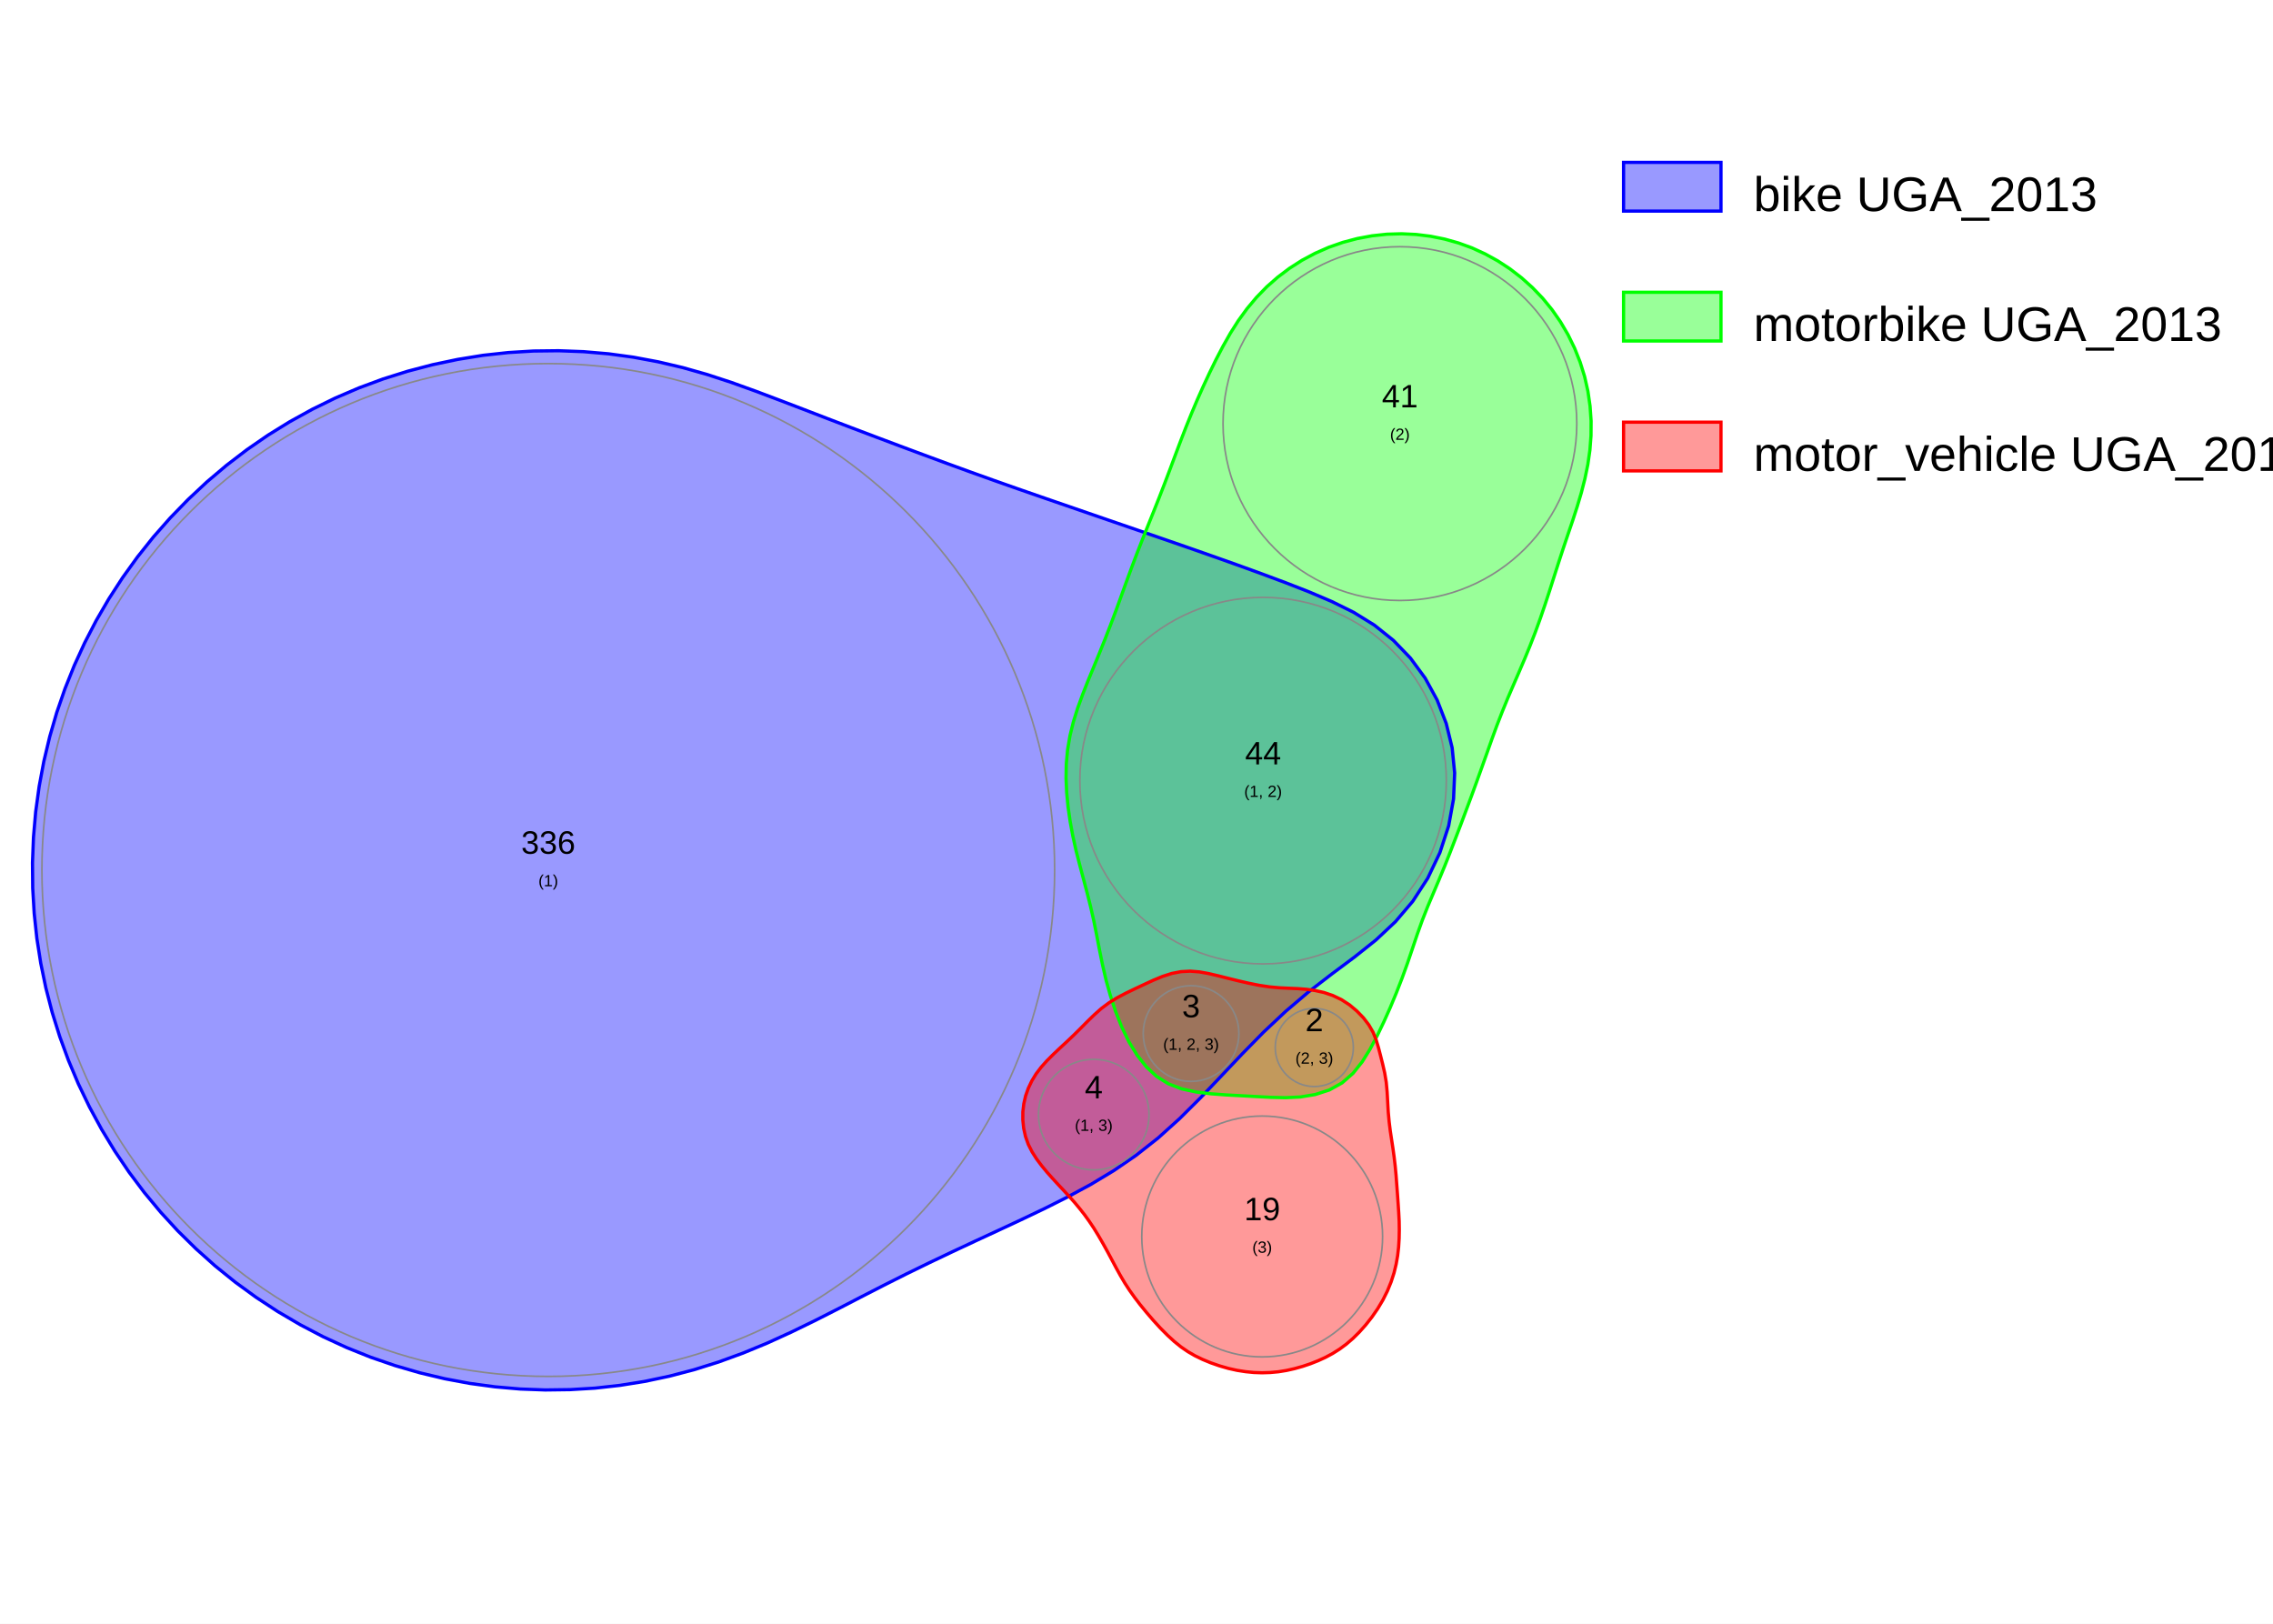
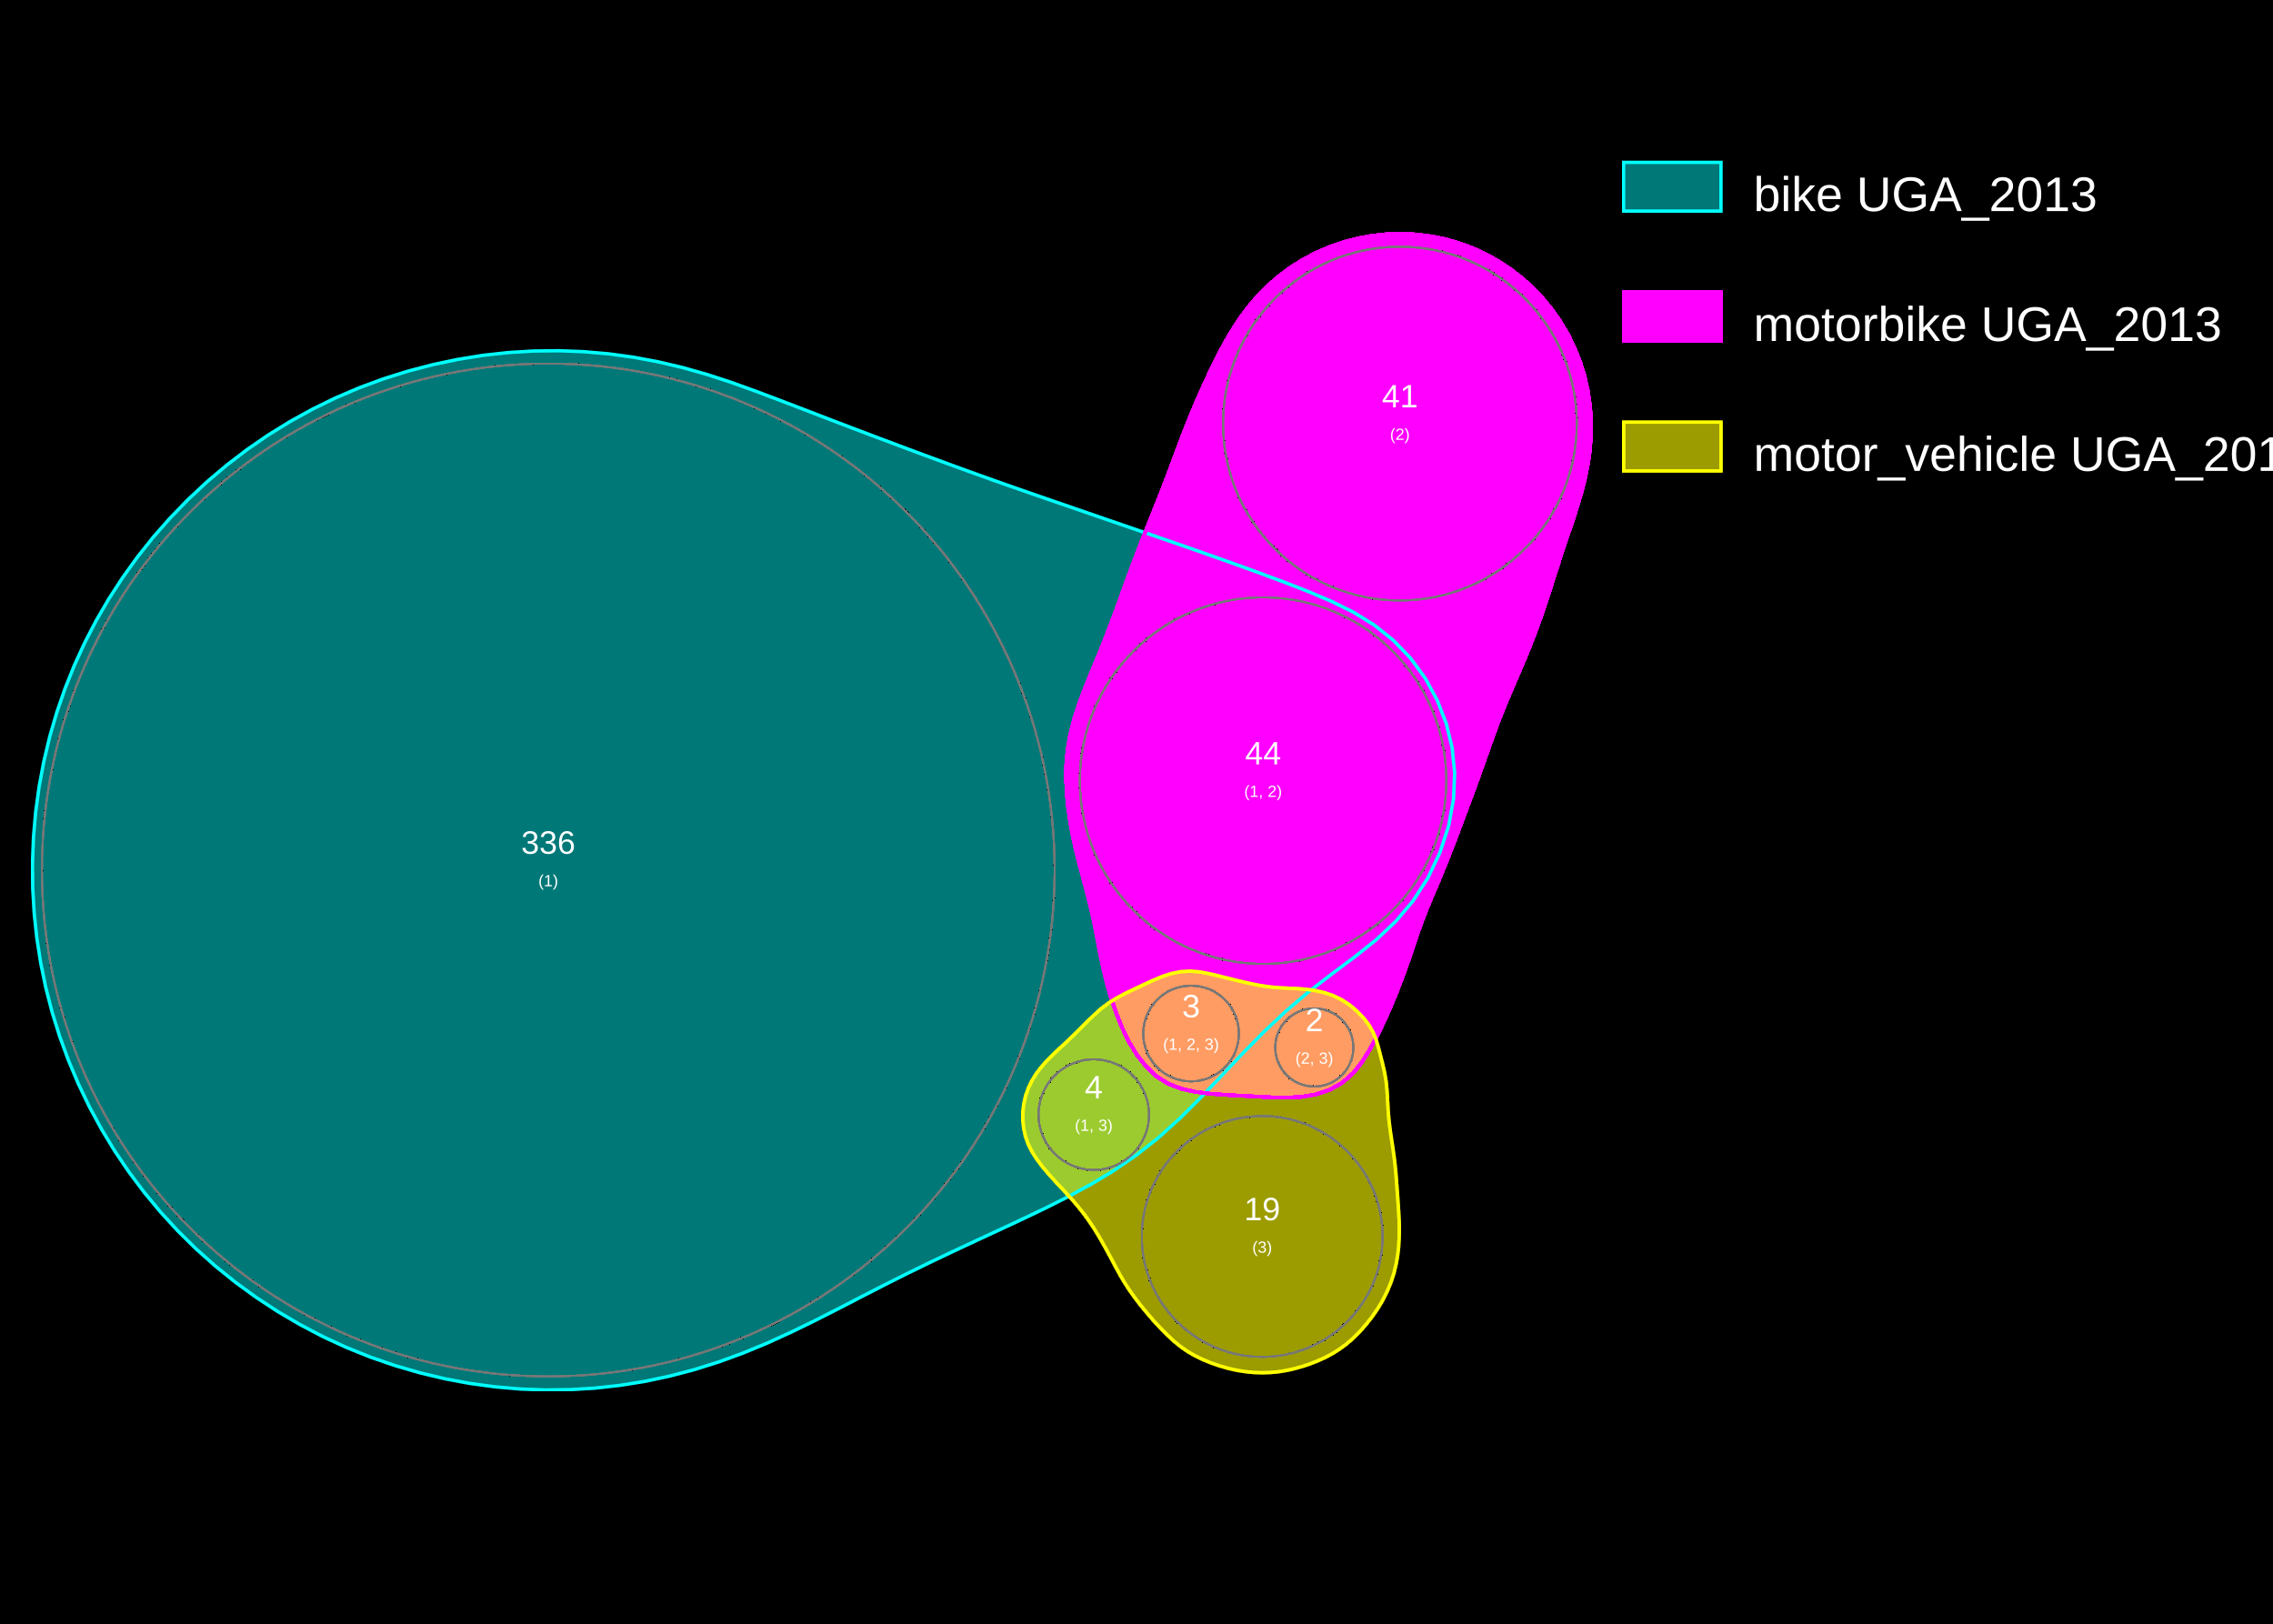
- <svg xmlns="http://www.w3.org/2000/svg" xmlns:xlink="http://www.w3.org/1999/xlink" width="700" height="500">
-   <defs>
-     <style type="text/css">
+ <svg xmlns="http://www.w3.org/2000/svg" xmlns:xlink="http://www.w3.org/1999/xlink" width="700" height="500" version="1.1" id="svg1739">
+   <defs id="defs1662">
+     <style type="text/css" id="style1651">
  .borderLine {
	   stroke: none;
	   fill-opacity:  0.4 ;
  }
  .outLine {
	   stroke-width:  1 ;
	   fill: none;
  }
  .circle {
	   stroke: #888888;
	   stroke-width: 0.5;
	   fill: none;
    pointer-events: all;
  }
  .nLabel {
	   font-family: Arial;
    pointer-events: none;
	   font-size: 10px;
	   text-anchor: middle;
	   alignment-baseline: central;
  }
  .belong {
	   font-family: Arial;
    pointer-events: none;
	   font-size: 5px;
	   text-anchor: middle;
	   alignment-baseline: central;
  }
  .legend {
    font-family: Arial;
    font-size: 15px;
  }
  #legendBox {
    display:  inline ;
  }
  .p0{
    stroke: none;
    fill:  #00F ;
  }
  .q0{
    fill: none;
    stroke:  #00F ;
  }
  .p1{
    stroke: none;
    fill:  #0F0 ;
  }
  .q1{
    fill: none;
    stroke:  #0F0 ;
  }
  .p2{
    stroke: none;
    fill:  #F00 ;
  }
  .q2{
    fill: none;
    stroke:  #F00 ;
  }
- 
</style>
    <symbol id="bl0">
-       <path d="M 314.44 375.61 L 307.28 378.95 L 300.15 382.25 L 293.08 385.56 L 286.05 388.91 L 279.06 392.32 L 272.08 395.83 L 265.09 399.42 L 258.04 403.07 L 250.90 406.69 L 243.64 410.22 L 236.28 413.58 L 228.82 416.66 L 221.31 419.40 L 213.74 421.78 L 206.15 423.77 L 198.53 425.38 L 190.90 426.60 L 183.25 427.45 L 175.59 427.91 L 167.90 428.01 L 160.19 427.72 L 152.45 427.05 L 144.71 426.00 L 136.98 424.56 L 129.30 422.73 L 121.69 420.52 L 114.18 417.94 L 106.79 414.97 L 99.53 411.63 L 92.45 407.92 L 85.55 403.87 L 78.87 399.49 L 72.43 394.80 L 66.26 389.82 L 60.37 384.55 L 54.76 379.03 L 49.45 373.24 L 44.44 367.21 L 39.74 360.95 L 35.36 354.47 L 31.30 347.78 L 27.56 340.89 L 24.15 333.81 L 21.10 326.57 L 18.40 319.21 L 16.07 311.75 L 14.12 304.21 L 12.55 296.61 L 11.35 288.95 L 10.53 281.24 L 10.07 273.47 L 10.00 265.65 L 10.31 257.79 L 10.99 249.95 L 12.06 242.16 L 13.50 234.45 L 15.31 226.85 L 17.48 219.39 L 20.01 212.07 L 22.88 204.91 L 26.09 197.91 L 29.64 191.06 L 33.53 184.38 L 37.76 177.86 L 42.32 171.53 L 47.21 165.39 L 52.42 159.48 L 57.93 153.81 L 63.72 148.39 L 69.76 143.28 L 76.05 138.47 L 82.56 133.98 L 89.28 129.83 L 96.19 126.02 L 103.28 122.55 L 110.55 119.44 L 117.98 116.69 L 125.55 114.31 L 133.23 112.30 L 140.98 110.67 L 148.76 109.41 L 156.54 108.56 L 164.30 108.09 L 172.04 108.00 L 179.74 108.29 L 187.42 108.95 L 195.07 109.99 L 202.68 111.41 L 210.26 113.19 L 217.78 115.32 L 225.24 117.76 L 232.66 120.43 L 240.06 123.22 L 247.46 126.05 L 254.86 128.90 L 262.28 131.73 L 269.70 134.54 L 277.10 137.32 L 284.46 140.06 L 291.75 142.75 L 299.00 145.39 L 306.21 147.97 L 313.42 150.51 L 320.65 153.02 L 327.94 155.53 L 335.31 158.07 L 342.77 160.64 L 350.31 163.23 L 357.91 165.85 L 365.57 168.50 L 373.24 171.19 L 380.90 173.91 L 388.48 176.66 L 395.92 179.43 L 403.16 182.26 L 410.17 185.24 L 416.91 188.57 L 423.26 192.50 L 429.12 197.19 L 434.37 202.65 L 438.90 208.82 L 442.59 215.57 L 445.38 222.77 L 447.21 230.27 L 447.98 238.02 L 447.64 246.03 L 446.14 254.28 L 443.44 262.55 L 439.69 270.43 L 435.08 277.54 L 429.74 283.82 L 423.73 289.46 L 417.12 294.72 L 410.11 299.95 L 402.98 305.44 L 395.97 311.40 L 389.16 317.80 L 382.58 324.50 L 376.13 331.31 L 369.72 338.04 L 363.24 344.49 L 356.65 350.43 L 349.88 355.76 L 342.97 360.49 L 335.93 364.72 L 328.80 368.58 L 321.63 372.18 Z" />
+       <path d="M 314.44 375.61 L 307.28 378.95 L 300.15 382.25 L 293.08 385.56 L 286.05 388.91 L 279.06 392.32 L 272.08 395.83 L 265.09 399.42 L 258.04 403.07 L 250.90 406.69 L 243.64 410.22 L 236.28 413.58 L 228.82 416.66 L 221.31 419.40 L 213.74 421.78 L 206.15 423.77 L 198.53 425.38 L 190.90 426.60 L 183.25 427.45 L 175.59 427.91 L 167.90 428.01 L 160.19 427.72 L 152.45 427.05 L 144.71 426.00 L 136.98 424.56 L 129.30 422.73 L 121.69 420.52 L 114.18 417.94 L 106.79 414.97 L 99.53 411.63 L 92.45 407.92 L 85.55 403.87 L 78.87 399.49 L 72.43 394.80 L 66.26 389.82 L 60.37 384.55 L 54.76 379.03 L 49.45 373.24 L 44.44 367.21 L 39.74 360.95 L 35.36 354.47 L 31.30 347.78 L 27.56 340.89 L 24.15 333.81 L 21.10 326.57 L 18.40 319.21 L 16.07 311.75 L 14.12 304.21 L 12.55 296.61 L 11.35 288.95 L 10.53 281.24 L 10.07 273.47 L 10.00 265.65 L 10.31 257.79 L 10.99 249.95 L 12.06 242.16 L 13.50 234.45 L 15.31 226.85 L 17.48 219.39 L 20.01 212.07 L 22.88 204.91 L 26.09 197.91 L 29.64 191.06 L 33.53 184.38 L 37.76 177.86 L 42.32 171.53 L 47.21 165.39 L 52.42 159.48 L 57.93 153.81 L 63.72 148.39 L 69.76 143.28 L 76.05 138.47 L 82.56 133.98 L 89.28 129.83 L 96.19 126.02 L 103.28 122.55 L 110.55 119.44 L 117.98 116.69 L 125.55 114.31 L 133.23 112.30 L 140.98 110.67 L 148.76 109.41 L 156.54 108.56 L 164.30 108.09 L 172.04 108.00 L 179.74 108.29 L 187.42 108.95 L 195.07 109.99 L 202.68 111.41 L 210.26 113.19 L 217.78 115.32 L 225.24 117.76 L 232.66 120.43 L 240.06 123.22 L 247.46 126.05 L 254.86 128.90 L 262.28 131.73 L 269.70 134.54 L 277.10 137.32 L 284.46 140.06 L 291.75 142.75 L 299.00 145.39 L 306.21 147.97 L 313.42 150.51 L 320.65 153.02 L 327.94 155.53 L 335.31 158.07 L 342.77 160.64 L 350.31 163.23 L 357.91 165.85 L 365.57 168.50 L 373.24 171.19 L 380.90 173.91 L 388.48 176.66 L 395.92 179.43 L 403.16 182.26 L 410.17 185.24 L 416.91 188.57 L 423.26 192.50 L 429.12 197.19 L 434.37 202.65 L 438.90 208.82 L 442.59 215.57 L 445.38 222.77 L 447.21 230.27 L 447.98 238.02 L 447.64 246.03 L 446.14 254.28 L 443.44 262.55 L 439.69 270.43 L 435.08 277.54 L 429.74 283.82 L 423.73 289.46 L 417.12 294.72 L 410.11 299.95 L 402.98 305.44 L 395.97 311.40 L 389.16 317.80 L 382.58 324.50 L 376.13 331.31 L 369.72 338.04 L 363.24 344.49 L 356.65 350.43 L 349.88 355.76 L 342.97 360.49 L 335.93 364.72 L 328.80 368.58 L 321.63 372.18 Z" id="path1653" />
    </symbol>
    <symbol id="bl1">
-       <path d="M 433.44 296.64 L 431.79 301.21 L 430.01 305.77 L 428.15 310.25 L 426.19 314.63 L 424.15 318.89 L 421.95 323.03 L 419.51 326.96 L 416.68 330.51 L 413.32 333.45 L 409.40 335.63 L 405.04 337.04 L 400.47 337.79 L 395.88 338.01 L 391.32 337.90 L 386.79 337.66 L 382.24 337.41 L 377.65 337.16 L 373.01 336.82 L 368.38 336.26 L 363.92 335.30 L 359.82 333.74 L 356.20 331.48 L 353.03 328.52 L 350.21 324.96 L 347.68 320.84 L 345.45 316.25 L 343.54 311.42 L 341.95 306.57 L 340.63 301.82 L 339.55 297.17 L 338.62 292.60 L 337.76 288.08 L 336.87 283.64 L 335.88 279.27 L 334.80 274.94 L 333.65 270.61 L 332.49 266.26 L 331.37 261.86 L 330.39 257.43 L 329.57 252.98 L 328.93 248.52 L 328.50 244.05 L 328.30 239.62 L 328.38 235.22 L 328.78 230.86 L 329.51 226.56 L 330.56 222.29 L 331.88 218.06 L 333.42 213.83 L 335.09 209.59 L 336.85 205.33 L 338.62 201.02 L 340.37 196.67 L 342.07 192.28 L 343.72 187.90 L 345.31 183.51 L 346.89 179.15 L 348.48 174.82 L 350.11 170.51 L 351.79 166.21 L 353.51 161.91 L 355.25 157.58 L 356.98 153.23 L 358.67 148.87 L 360.32 144.51 L 361.94 140.17 L 363.56 135.86 L 365.21 131.60 L 366.91 127.38 L 368.68 123.19 L 370.54 119.01 L 372.48 114.84 L 374.51 110.69 L 376.65 106.59 L 378.93 102.57 L 381.39 98.69 L 384.07 95.01 L 386.98 91.54 L 390.13 88.30 L 393.53 85.32 L 397.14 82.60 L 400.97 80.15 L 405.00 78.00 L 409.20 76.15 L 413.55 74.63 L 418.01 73.45 L 422.55 72.61 L 427.11 72.12 L 431.65 71.99 L 436.14 72.20 L 440.56 72.75 L 444.90 73.62 L 449.14 74.81 L 453.29 76.32 L 457.33 78.17 L 461.24 80.32 L 465.00 82.78 L 468.57 85.53 L 471.94 88.56 L 475.08 91.83 L 477.96 95.35 L 480.57 99.10 L 482.89 103.05 L 484.91 107.19 L 486.62 111.50 L 488.00 115.94 L 489.02 120.47 L 489.68 125.04 L 490.00 129.62 L 489.97 134.15 L 489.63 138.63 L 488.99 143.07 L 488.09 147.44 L 486.98 151.77 L 485.70 156.06 L 484.32 160.32 L 482.87 164.57 L 481.43 168.84 L 480.02 173.15 L 478.63 177.48 L 477.25 181.81 L 475.83 186.13 L 474.37 190.40 L 472.84 194.62 L 471.23 198.77 L 469.55 202.87 L 467.81 206.94 L 466.06 210.99 L 464.31 215.06 L 462.62 219.20 L 460.99 223.40 L 459.42 227.69 L 457.88 232.03 L 456.32 236.40 L 454.74 240.79 L 453.14 245.18 L 451.51 249.54 L 449.88 253.89 L 448.23 258.21 L 446.58 262.49 L 444.90 266.72 L 443.18 270.88 L 441.43 275.01 L 439.69 279.13 L 438.03 283.34 L 436.48 287.66 L 434.98 292.11 Z" />
+       <path d="M 433.44 296.64 L 431.79 301.21 L 430.01 305.77 L 428.15 310.25 L 426.19 314.63 L 424.15 318.89 L 421.95 323.03 L 419.51 326.96 L 416.68 330.51 L 413.32 333.45 L 409.40 335.63 L 405.04 337.04 L 400.47 337.79 L 395.88 338.01 L 391.32 337.90 L 386.79 337.66 L 382.24 337.41 L 377.65 337.16 L 373.01 336.82 L 368.38 336.26 L 363.92 335.30 L 359.82 333.74 L 356.20 331.48 L 353.03 328.52 L 350.21 324.96 L 347.68 320.84 L 345.45 316.25 L 343.54 311.42 L 341.95 306.57 L 340.63 301.82 L 339.55 297.17 L 338.62 292.60 L 337.76 288.08 L 336.87 283.64 L 335.88 279.27 L 334.80 274.94 L 333.65 270.61 L 332.49 266.26 L 331.37 261.86 L 330.39 257.43 L 329.57 252.98 L 328.93 248.52 L 328.50 244.05 L 328.30 239.62 L 328.38 235.22 L 328.78 230.86 L 329.51 226.56 L 330.56 222.29 L 331.88 218.06 L 333.42 213.83 L 335.09 209.59 L 336.85 205.33 L 338.62 201.02 L 340.37 196.67 L 342.07 192.28 L 343.72 187.90 L 345.31 183.51 L 346.89 179.15 L 348.48 174.82 L 350.11 170.51 L 351.79 166.21 L 353.51 161.91 L 355.25 157.58 L 356.98 153.23 L 358.67 148.87 L 360.32 144.51 L 361.94 140.17 L 363.56 135.86 L 365.21 131.60 L 366.91 127.38 L 368.68 123.19 L 370.54 119.01 L 372.48 114.84 L 374.51 110.69 L 376.65 106.59 L 378.93 102.57 L 381.39 98.69 L 384.07 95.01 L 386.98 91.54 L 390.13 88.30 L 393.53 85.32 L 397.14 82.60 L 400.97 80.15 L 405.00 78.00 L 409.20 76.15 L 413.55 74.63 L 418.01 73.45 L 422.55 72.61 L 427.11 72.12 L 431.65 71.99 L 436.14 72.20 L 440.56 72.75 L 444.90 73.62 L 449.14 74.81 L 453.29 76.32 L 457.33 78.17 L 461.24 80.32 L 465.00 82.78 L 468.57 85.53 L 471.94 88.56 L 475.08 91.83 L 477.96 95.35 L 480.57 99.10 L 482.89 103.05 L 484.91 107.19 L 486.62 111.50 L 488.00 115.94 L 489.02 120.47 L 489.68 125.04 L 490.00 129.62 L 489.97 134.15 L 489.63 138.63 L 488.99 143.07 L 488.09 147.44 L 486.98 151.77 L 485.70 156.06 L 484.32 160.32 L 482.87 164.57 L 481.43 168.84 L 480.02 173.15 L 478.63 177.48 L 477.25 181.81 L 475.83 186.13 L 474.37 190.40 L 472.84 194.62 L 471.23 198.77 L 469.55 202.87 L 467.81 206.94 L 466.06 210.99 L 464.31 215.06 L 462.62 219.20 L 460.99 223.40 L 459.42 227.69 L 457.88 232.03 L 456.32 236.40 L 454.74 240.79 L 453.14 245.18 L 451.51 249.54 L 449.88 253.89 L 448.23 258.21 L 446.58 262.49 L 444.90 266.72 L 443.18 270.88 L 441.43 275.01 L 439.69 279.13 L 438.03 283.34 L 436.48 287.66 L 434.98 292.11 Z" id="path1656" />
    </symbol>
    <symbol id="bl2">
-       <path d="M 429.31 391.97 L 428.42 394.72 L 427.28 397.51 L 425.90 400.28 L 424.29 402.98 L 422.49 405.58 L 420.58 408.00 L 418.62 410.20 L 416.64 412.16 L 414.62 413.90 L 412.55 415.43 L 410.41 416.78 L 408.20 417.97 L 405.92 419.01 L 403.57 419.94 L 401.16 420.75 L 398.70 421.44 L 396.21 422.00 L 393.70 422.41 L 391.18 422.64 L 388.66 422.72 L 386.13 422.63 L 383.58 422.38 L 380.96 421.97 L 378.27 421.37 L 375.53 420.58 L 372.86 419.65 L 370.34 418.61 L 368.01 417.48 L 365.83 416.22 L 363.73 414.78 L 361.66 413.11 L 359.55 411.17 L 357.38 408.99 L 355.21 406.62 L 353.12 404.19 L 351.17 401.81 L 349.42 399.52 L 347.85 397.32 L 346.42 395.12 L 345.08 392.86 L 343.77 390.49 L 342.44 387.99 L 341.06 385.41 L 339.65 382.87 L 338.26 380.47 L 336.88 378.22 L 335.47 376.11 L 334.01 374.08 L 332.47 372.12 L 330.88 370.21 L 329.22 368.36 L 327.54 366.54 L 325.84 364.72 L 324.14 362.87 L 322.46 360.98 L 320.82 359.00 L 319.26 356.92 L 317.85 354.72 L 316.68 352.40 L 315.81 349.95 L 315.25 347.42 L 314.99 344.88 L 315.00 342.36 L 315.29 339.90 L 315.84 337.48 L 316.67 335.13 L 317.75 332.85 L 319.08 330.67 L 320.65 328.60 L 322.45 326.59 L 324.44 324.60 L 326.57 322.59 L 328.71 320.61 L 330.78 318.64 L 332.80 316.64 L 334.83 314.59 L 336.95 312.52 L 339.18 310.54 L 341.54 308.78 L 344.03 307.24 L 346.67 305.85 L 349.43 304.52 L 352.28 303.18 L 355.16 301.85 L 358.03 300.66 L 360.88 299.75 L 363.72 299.20 L 366.53 299.05 L 369.34 299.27 L 372.17 299.78 L 375.07 300.46 L 378.09 301.22 L 381.25 302.00 L 384.51 302.75 L 387.77 303.41 L 390.95 303.89 L 393.99 304.17 L 396.88 304.31 L 399.66 304.43 L 402.35 304.64 L 405.02 305.02 L 407.72 305.62 L 410.44 306.54 L 413.11 307.81 L 415.62 309.44 L 417.89 311.35 L 419.89 313.42 L 421.56 315.61 L 422.86 317.87 L 423.80 320.20 L 424.52 322.61 L 425.16 325.09 L 425.81 327.66 L 426.43 330.37 L 426.91 333.25 L 427.19 336.27 L 427.36 339.37 L 427.53 342.44 L 427.80 345.38 L 428.15 348.21 L 428.56 350.92 L 428.97 353.59 L 429.34 356.27 L 429.66 359.00 L 429.93 361.84 L 430.15 364.77 L 430.37 367.71 L 430.57 370.57 L 430.75 373.32 L 430.89 376.03 L 430.93 378.72 L 430.88 381.40 L 430.72 384.05 L 430.42 386.67 L 429.96 389.29 Z" />
+       <path d="M 429.31 391.97 L 428.42 394.72 L 427.28 397.51 L 425.90 400.28 L 424.29 402.98 L 422.49 405.58 L 420.58 408.00 L 418.62 410.20 L 416.64 412.16 L 414.62 413.90 L 412.55 415.43 L 410.41 416.78 L 408.20 417.97 L 405.92 419.01 L 403.57 419.94 L 401.16 420.75 L 398.70 421.44 L 396.21 422.00 L 393.70 422.41 L 391.18 422.64 L 388.66 422.72 L 386.13 422.63 L 383.58 422.38 L 380.96 421.97 L 378.27 421.37 L 375.53 420.58 L 372.86 419.65 L 370.34 418.61 L 368.01 417.48 L 365.83 416.22 L 363.73 414.78 L 361.66 413.11 L 359.55 411.17 L 357.38 408.99 L 355.21 406.62 L 353.12 404.19 L 351.17 401.81 L 349.42 399.52 L 347.85 397.32 L 346.42 395.12 L 345.08 392.86 L 343.77 390.49 L 342.44 387.99 L 341.06 385.41 L 339.65 382.87 L 338.26 380.47 L 336.88 378.22 L 335.47 376.11 L 334.01 374.08 L 332.47 372.12 L 330.88 370.21 L 329.22 368.36 L 327.54 366.54 L 325.84 364.72 L 324.14 362.87 L 322.46 360.98 L 320.82 359.00 L 319.26 356.92 L 317.85 354.72 L 316.68 352.40 L 315.81 349.95 L 315.25 347.42 L 314.99 344.88 L 315.00 342.36 L 315.29 339.90 L 315.84 337.48 L 316.67 335.13 L 317.75 332.85 L 319.08 330.67 L 320.65 328.60 L 322.45 326.59 L 324.44 324.60 L 326.57 322.59 L 328.71 320.61 L 330.78 318.64 L 332.80 316.64 L 334.83 314.59 L 336.95 312.52 L 339.18 310.54 L 341.54 308.78 L 344.03 307.24 L 346.67 305.85 L 349.43 304.52 L 352.28 303.18 L 355.16 301.85 L 358.03 300.66 L 360.88 299.75 L 363.72 299.20 L 366.53 299.05 L 369.34 299.27 L 372.17 299.78 L 375.07 300.46 L 378.09 301.22 L 381.25 302.00 L 384.51 302.75 L 387.77 303.41 L 390.95 303.89 L 393.99 304.17 L 396.88 304.31 L 399.66 304.43 L 402.35 304.64 L 405.02 305.02 L 407.72 305.62 L 410.44 306.54 L 413.11 307.81 L 415.62 309.44 L 417.89 311.35 L 419.89 313.42 L 421.56 315.61 L 422.86 317.87 L 423.80 320.20 L 424.52 322.61 L 425.16 325.09 L 425.81 327.66 L 426.43 330.37 L 426.91 333.25 L 427.19 336.27 L 427.36 339.37 L 427.53 342.44 L 427.80 345.38 L 428.15 348.21 L 428.56 350.92 L 428.97 353.59 L 429.34 356.27 L 429.66 359.00 L 429.93 361.84 L 430.15 364.77 L 430.37 367.71 L 430.57 370.57 L 430.75 373.32 L 430.89 376.03 L 430.93 378.72 L 430.88 381.40 L 430.72 384.05 L 430.42 386.67 L 429.96 389.29 Z" id="path1659" />
    </symbol>
+     <filter style="color-interpolation-filters:sRGB;" id="filter1745" x="-0.002" y="-0.005" width="1.002" height="1.005">
+       <feColorMatrix values="0 0 -1 0 1 0 -1 0 0 1 -1 0 0 0 1 0.21 0.72 0.07 1 0 " result="color2" id="feColorMatrix1743" />
+     </filter>
+     <filter style="color-interpolation-filters:sRGB;" id="filter1749" x="0" y="0" width="1" height="1">
+       <feColorMatrix values="0 0 -1 0 1 0 -1 0 0 1 -1 0 0 0 1 0.21 0.72 0.07 1 0 " result="color2" id="feColorMatrix1747" />
+     </filter>
+     <filter style="color-interpolation-filters:sRGB;" id="filter1753" x="0" y="0" width="1" height="1">
+       <feColorMatrix values="0 0 -1 0 1 0 -1 0 0 1 -1 0 0 0 1 0.21 0.72 0.07 1 0 " result="color2" id="feColorMatrix1751" />
+     </filter>
+     <filter style="color-interpolation-filters:sRGB;" id="filter1757" x="-0.007" y="-0.007" width="1.015" height="1.015">
+       <feColorMatrix values="0 0 -1 0 1 0 -1 0 0 1 -1 0 0 0 1 0.21 0.72 0.07 1 0 " result="color2" id="feColorMatrix1755" />
+     </filter>
+     <filter style="color-interpolation-filters:sRGB;" id="filter1761" x="0" y="0" width="1" height="1">
+       <feColorMatrix values="0 0 -1 0 1 0 -1 0 0 1 -1 0 0 0 1 0.21 0.72 0.07 1 0 " result="color2" id="feColorMatrix1759" />
+     </filter>
+     <filter style="color-interpolation-filters:sRGB;" id="filter1765" x="0" y="0" width="1" height="1">
+       <feColorMatrix values="0 0 -1 0 1 0 -1 0 0 1 -1 0 0 0 1 0.21 0.72 0.07 1 0 " result="color2" id="feColorMatrix1763" />
+     </filter>
+     <filter style="color-interpolation-filters:sRGB;" id="filter1769" x="-0.003" y="-0.003" width="1.007" height="1.007">
+       <feColorMatrix values="0 0 -1 0 1 0 -1 0 0 1 -1 0 0 0 1 0.21 0.72 0.07 1 0 " result="color2" id="feColorMatrix1767" />
+     </filter>
+     <filter style="color-interpolation-filters:sRGB;" id="filter1773" x="0" y="0" width="1" height="1">
+       <feColorMatrix values="0 0 -1 0 1 0 -1 0 0 1 -1 0 0 0 1 0.21 0.72 0.07 1 0 " result="color2" id="feColorMatrix1771" />
+     </filter>
+     <filter style="color-interpolation-filters:sRGB;" id="filter1777" x="0" y="0" width="1" height="1">
+       <feColorMatrix values="0 0 -1 0 1 0 -1 0 0 1 -1 0 0 0 1 0.21 0.72 0.07 1 0 " result="color2" id="feColorMatrix1775" />
+     </filter>
+     <filter style="color-interpolation-filters:sRGB;" id="filter1781" x="-0.01" y="-0.01" width="1.021" height="1.021">
+       <feColorMatrix values="0 0 -1 0 1 0 -1 0 0 1 -1 0 0 0 1 0.21 0.72 0.07 1 0 " result="color2" id="feColorMatrix1779" />
+     </filter>
+     <filter style="color-interpolation-filters:sRGB;" id="filter1785" x="0" y="0" width="1" height="1">
+       <feColorMatrix values="0 0 -1 0 1 0 -1 0 0 1 -1 0 0 0 1 0.21 0.72 0.07 1 0 " result="color2" id="feColorMatrix1783" />
+     </filter>
+     <filter style="color-interpolation-filters:sRGB;" id="filter1789" x="0" y="0" width="1" height="1">
+       <feColorMatrix values="0 0 -1 0 1 0 -1 0 0 1 -1 0 0 0 1 0.21 0.72 0.07 1 0 " result="color2" id="feColorMatrix1787" />
+     </filter>
+     <filter style="color-interpolation-filters:sRGB;" id="filter1793" x="-0.002" y="-0.002" width="1.005" height="1.005">
+       <feColorMatrix values="0 0 -1 0 1 0 -1 0 0 1 -1 0 0 0 1 0.21 0.72 0.07 1 0 " result="color2" id="feColorMatrix1791" />
+     </filter>
+     <filter style="color-interpolation-filters:sRGB;" id="filter1797" x="0" y="0" width="1" height="1">
+       <feColorMatrix values="0 0 -1 0 1 0 -1 0 0 1 -1 0 0 0 1 0.21 0.72 0.07 1 0 " result="color2" id="feColorMatrix1795" />
+     </filter>
+     <filter style="color-interpolation-filters:sRGB;" id="filter1801" x="0" y="0" width="1" height="1">
+       <feColorMatrix values="0 0 -1 0 1 0 -1 0 0 1 -1 0 0 0 1 0.21 0.72 0.07 1 0 " result="color2" id="feColorMatrix1799" />
+     </filter>
+     <filter style="color-interpolation-filters:sRGB;" id="filter1805" x="-0.008" y="-0.008" width="1.017" height="1.017">
+       <feColorMatrix values="0 0 -1 0 1 0 -1 0 0 1 -1 0 0 0 1 0.21 0.72 0.07 1 0 " result="color2" id="feColorMatrix1803" />
+     </filter>
+     <filter style="color-interpolation-filters:sRGB;" id="filter1809" x="0" y="0" width="1" height="1">
+       <feColorMatrix values="0 0 -1 0 1 0 -1 0 0 1 -1 0 0 0 1 0.21 0.72 0.07 1 0 " result="color2" id="feColorMatrix1807" />
+     </filter>
+     <filter style="color-interpolation-filters:sRGB;" id="filter1813" x="0" y="0" width="1" height="1">
+       <feColorMatrix values="0 0 -1 0 1 0 -1 0 0 1 -1 0 0 0 1 0.21 0.72 0.07 1 0 " result="color2" id="feColorMatrix1811" />
+     </filter>
+     <filter style="color-interpolation-filters:sRGB;" id="filter1817" x="-0.002" y="-0.002" width="1.004" height="1.004">
+       <feColorMatrix values="0 0 -1 0 1 0 -1 0 0 1 -1 0 0 0 1 0.21 0.72 0.07 1 0 " result="color2" id="feColorMatrix1815" />
+     </filter>
+     <filter style="color-interpolation-filters:sRGB;" id="filter1821" x="0" y="0" width="1" height="1">
+       <feColorMatrix values="0 0 -1 0 1 0 -1 0 0 1 -1 0 0 0 1 0.21 0.72 0.07 1 0 " result="color2" id="feColorMatrix1819" />
+     </filter>
+     <filter style="color-interpolation-filters:sRGB;" id="filter1825" x="0" y="0" width="1" height="1">
+       <feColorMatrix values="0 0 -1 0 1 0 -1 0 0 1 -1 0 0 0 1 0.21 0.72 0.07 1 0 " result="color2" id="feColorMatrix1823" />
+     </filter>
+     <filter style="color-interpolation-filters:sRGB;" id="filter1829" x="-0.001" y="-0.001" width="1.002" height="1.002">
+       <feColorMatrix values="0 0 -1 0 1 0 -1 0 0 1 -1 0 0 0 1 0.21 0.72 0.07 1 0 " result="color2" id="feColorMatrix1827" />
+     </filter>
+     <filter style="color-interpolation-filters:sRGB;" id="filter1833" x="-0.004" y="-0.004" width="1.009" height="1.008">
+       <feColorMatrix values="0 0 -1 0 1 0 -1 0 0 1 -1 0 0 0 1 0.21 0.72 0.07 1 0 " result="color2" id="feColorMatrix1831" />
+     </filter>
+     <filter style="color-interpolation-filters:sRGB;" id="filter1837" x="-0.003" y="-0.002" width="1.006" height="1.004">
+       <feColorMatrix values="0 0 -1 0 1 0 -1 0 0 1 -1 0 0 0 1 0.21 0.72 0.07 1 0 " result="color2" id="feColorMatrix1835" />
+     </filter>
+     <filter style="color-interpolation-filters:sRGB;" id="filter1841" x="-0.001" y="-0.002" width="1.002" height="1.003">
+       <feColorMatrix values="0 0 -1 0 1 0 -1 0 0 1 -1 0 0 0 1 0.21 0.72 0.07 1 0 " result="color2" id="feColorMatrix1839" />
+     </filter>
+     <filter style="color-interpolation-filters:sRGB;" id="filter1845" x="0" y="0" width="1" height="1">
+       <feColorMatrix values="0 0 -1 0 1 0 -1 0 0 1 -1 0 0 0 1 0.21 0.72 0.07 1 0 " result="color2" id="feColorMatrix1843" />
+     </filter>
+     <filter style="color-interpolation-filters:sRGB;" id="filter1849" x="0" y="0" width="1" height="1">
+       <feColorMatrix values="0 0 -1 0 1 0 -1 0 0 1 -1 0 0 0 1 0.21 0.72 0.07 1 0 " result="color2" id="feColorMatrix1847" />
+     </filter>
+     <filter style="color-interpolation-filters:sRGB;" id="filter1853" x="0" y="0" width="1" height="1">
+       <feColorMatrix values="0 0 -1 0 1 0 -1 0 0 1 -1 0 0 0 1 0.21 0.72 0.07 1 0 " result="color2" id="feColorMatrix1851" />
+     </filter>
+     <filter style="color-interpolation-filters:sRGB;" id="filter1857" x="0" y="0" width="1" height="1">
+       <feColorMatrix values="0 0 -1 0 1 0 -1 0 0 1 -1 0 0 0 1 0.21 0.72 0.07 1 0 " result="color2" id="feColorMatrix1855" />
+     </filter>
  </defs>
-   <rect width="700" height="500" style="fill:#fff;stroke-width:0" />
-   <use class="p0 borderLine" xlink:href="#bl0" />
-   <use class="p1 borderLine" xlink:href="#bl1" />
-   <use class="p2 borderLine" xlink:href="#bl2" />
-   <use class="q0 outLine" xlink:href="#bl0" />
-   <use class="q1 outLine" xlink:href="#bl1" />
-   <use class="q2 outLine" xlink:href="#bl2" />
-   <circle class="circle" cx="168.848" cy="267.902" r="155.94" />
-   <text class="nLabel" x="168.85" y="262.90">336</text>
-   <text class="belong" x="168.85" y="272.90">(1)</text>
-   <circle class="circle" cx="388.986" cy="240.386" r="56.431" />
-   <text class="nLabel" x="388.99" y="235.39">44</text>
-   <text class="belong" x="388.99" y="245.39">(1, 2)</text>
-   <circle class="circle" cx="366.802" cy="318.263" r="14.735" />
-   <text class="nLabel" x="366.80" y="313.26">3</text>
-   <text class="belong" x="366.80" y="323.26">(1, 2, 3)</text>
-   <circle class="circle" cx="431.123" cy="130.44" r="54.473" />
-   <text class="nLabel" x="431.12" y="125.44">41</text>
-   <text class="belong" x="431.12" y="135.44">(2)</text>
-   <circle class="circle" cx="404.757" cy="322.551" r="12.031" />
-   <text class="nLabel" x="404.76" y="317.55">2</text>
-   <text class="belong" x="404.76" y="327.55">(2, 3)</text>
-   <circle class="circle" cx="388.707" cy="380.748" r="37.082" />
-   <text class="nLabel" x="388.71" y="375.75">19</text>
-   <text class="belong" x="388.71" y="385.75">(3)</text>
-   <circle class="circle" cx="336.838" cy="343.221" r="17.015" />
-   <text class="nLabel" x="336.84" y="338.22">4</text>
-   <text class="belong" x="336.84" y="348.22">(1, 3)</text>
-   <g id="legendBox">
-     <rect class="p0 borderLine" x="500.00" y="50.00" width="30.00" height="15.00" />
-     <rect class="q0" x="500.00" y="50.00" width="30.00" height="15.00" />
-     <text class="legend" x="540.00" y="65.00">bike UGA_2013</text>
-     <rect class="p1 borderLine" x="500.00" y="90.00" width="30.00" height="15.00" />
-     <rect class="q1" x="500.00" y="90.00" width="30.00" height="15.00" />
-     <text class="legend" x="540.00" y="105.00">motorbike UGA_2013</text>
-     <rect class="p2 borderLine" x="500.00" y="130.00" width="30.00" height="15.00" />
-     <rect class="q2" x="500.00" y="130.00" width="30.00" height="15.00" />
-     <text class="legend" x="540.00" y="145.00">motor_vehicle UGA_2013</text>
+   <rect width="700" height="500" style="fill:#fff;stroke-width:0;filter:url(#filter1857)" id="rect1664" />
+   <use class="p0 borderLine" xlink:href="#bl0" id="use1666" style="filter:url(#filter1853)" />
+   <use class="p1 borderLine" xlink:href="#bl1" id="use1668" style="filter:url(#filter1849)" />
+   <use class="p2 borderLine" xlink:href="#bl2" id="use1670" style="filter:url(#filter1845)" />
+   <use class="q0 outLine" xlink:href="#bl0" id="use1672" style="filter:url(#filter1841)" />
+   <use class="q1 outLine" xlink:href="#bl1" id="use1674" style="filter:url(#filter1837)" />
+   <use class="q2 outLine" xlink:href="#bl2" id="use1676" style="filter:url(#filter1833)" />
+   <circle class="circle" cx="168.848" cy="267.902" r="155.94" id="circle1678" style="filter:url(#filter1829)" />
+   <text class="nLabel" x="168.85" y="262.90" id="text1680" style="filter:url(#filter1825)">336</text>
+   <text class="belong" x="168.85" y="272.90" id="text1682" style="filter:url(#filter1821)">(1)</text>
+   <circle class="circle" cx="388.986" cy="240.386" r="56.431" id="circle1684" style="filter:url(#filter1817)" />
+   <text class="nLabel" x="388.99" y="235.39" id="text1686" style="filter:url(#filter1813)">44</text>
+   <text class="belong" x="388.99" y="245.39" id="text1688" style="filter:url(#filter1809)">(1, 2)</text>
+   <circle class="circle" cx="366.802" cy="318.263" r="14.735" id="circle1690" style="filter:url(#filter1805)" />
+   <text class="nLabel" x="366.80" y="313.26" id="text1692" style="filter:url(#filter1801)">3</text>
+   <text class="belong" x="366.80" y="323.26" id="text1694" style="filter:url(#filter1797)">(1, 2, 3)</text>
+   <circle class="circle" cx="431.123" cy="130.44" r="54.473" id="circle1696" style="filter:url(#filter1793)" />
+   <text class="nLabel" x="431.12" y="125.44" id="text1698" style="filter:url(#filter1789)">41</text>
+   <text class="belong" x="431.12" y="135.44" id="text1700" style="filter:url(#filter1785)">(2)</text>
+   <circle class="circle" cx="404.757" cy="322.551" r="12.031" id="circle1702" style="filter:url(#filter1781)" />
+   <text class="nLabel" x="404.76" y="317.55" id="text1704" style="filter:url(#filter1777)">2</text>
+   <text class="belong" x="404.76" y="327.55" id="text1706" style="filter:url(#filter1773)">(2, 3)</text>
+   <circle class="circle" cx="388.707" cy="380.748" r="37.082" id="circle1708" style="filter:url(#filter1769)" />
+   <text class="nLabel" x="388.71" y="375.75" id="text1710" style="filter:url(#filter1765)">19</text>
+   <text class="belong" x="388.71" y="385.75" id="text1712" style="filter:url(#filter1761)">(3)</text>
+   <circle class="circle" cx="336.838" cy="343.221" r="17.015" id="circle1714" style="filter:url(#filter1757)" />
+   <text class="nLabel" x="336.84" y="338.22" id="text1716" style="filter:url(#filter1753)">4</text>
+   <text class="belong" x="336.84" y="348.22" id="text1718" style="filter:url(#filter1749)">(1, 3)</text>
+   <g id="legendBox" style="filter:url(#filter1745)">
+     <rect class="p0 borderLine" x="500.00" y="50.00" width="30.00" height="15.00" id="rect1720" />
+     <rect class="q0" x="500.00" y="50.00" width="30.00" height="15.00" id="rect1722" />
+     <text class="legend" x="540.00" y="65.00" id="text1724">bike UGA_2013</text>
+     <rect class="p1 borderLine" x="500.00" y="90.00" width="30.00" height="15.00" id="rect1726" />
+     <rect class="q1" x="500.00" y="90.00" width="30.00" height="15.00" id="rect1728" />
+     <text class="legend" x="540.00" y="105.00" id="text1730">motorbike UGA_2013</text>
+     <rect class="p2 borderLine" x="500.00" y="130.00" width="30.00" height="15.00" id="rect1732" />
+     <rect class="q2" x="500.00" y="130.00" width="30.00" height="15.00" id="rect1734" />
+     <text class="legend" x="540.00" y="145.00" id="text1736">motor_vehicle UGA_2013</text>
  </g>
</svg>
